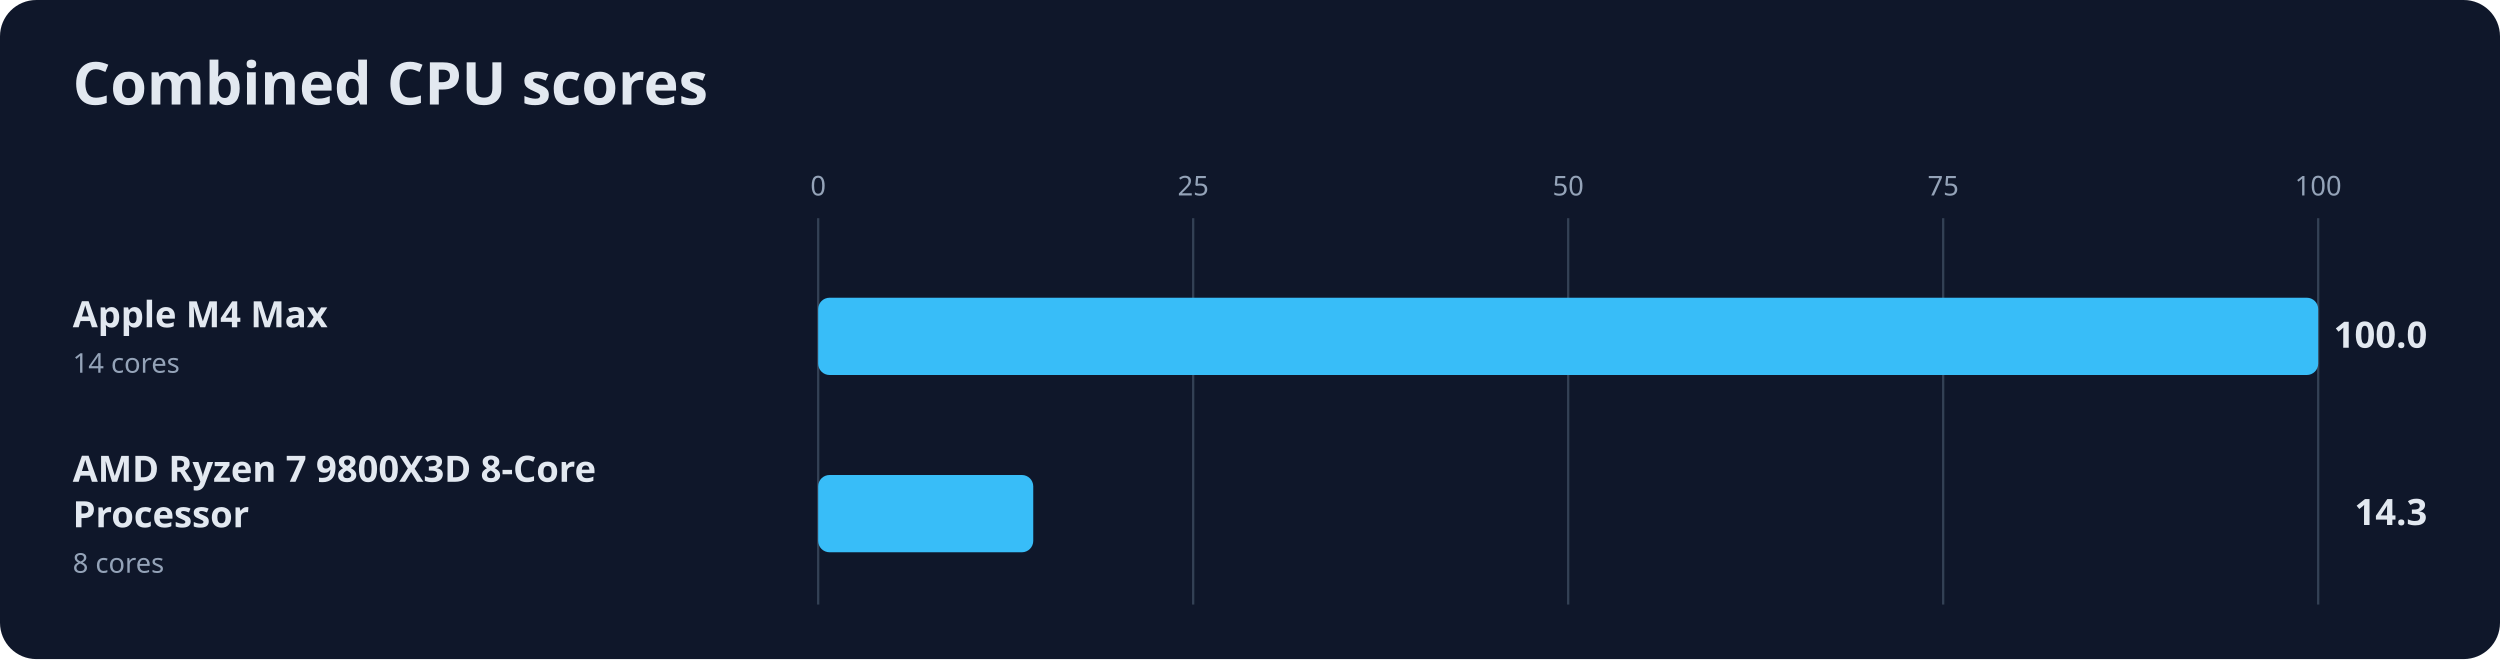
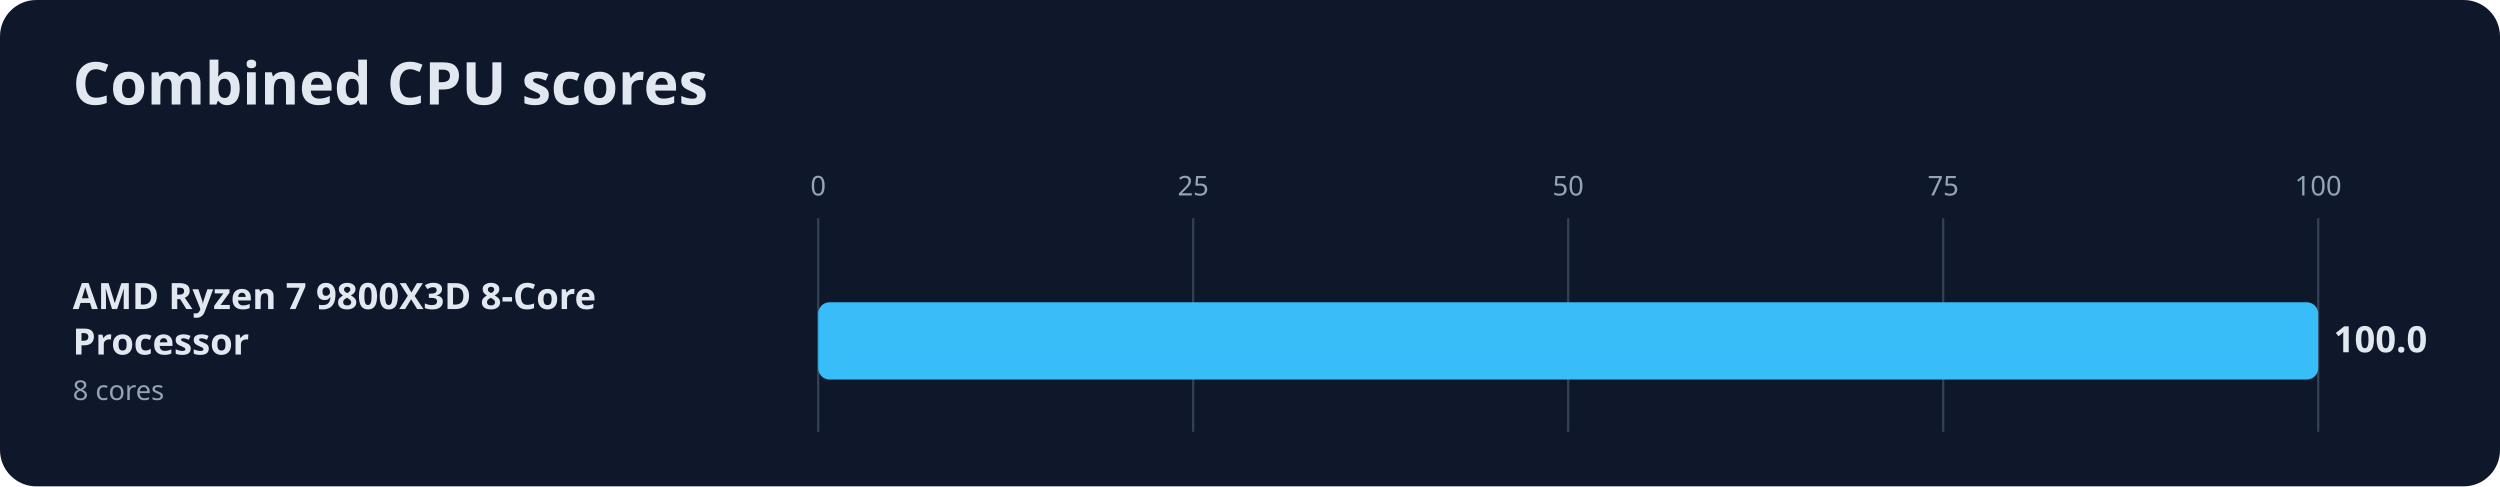
- <svg xmlns="http://www.w3.org/2000/svg" width="1100" height="290" viewBox="0 0 1100 290" role="img" aria-labelledby="title">
-   <rect width="1100" height="290" rx="16" fill="#0f172a" />
+ <svg xmlns="http://www.w3.org/2000/svg" width="1100" height="214" viewBox="0 0 1100 214" role="img" aria-labelledby="title">
+   <rect width="1100" height="214" rx="16" fill="#0f172a" />
  <g font-family="system-ui, sans-serif" fill="#e2e8f0">
    <text x="32" y="46" font-size="26" font-weight="700">Combined CPU scores</text>
-     <line x1="360.0" y1="96" x2="360.0" y2="266" stroke="#334155" />
+     <line x1="360.0" y1="96" x2="360.0" y2="190" stroke="#334155" />
    <text x="360.0" y="86" text-anchor="middle" font-size="12" fill="#94a3b8">0</text>
-     <line x1="525.0" y1="96" x2="525.0" y2="266" stroke="#334155" />
+     <line x1="525.0" y1="96" x2="525.0" y2="190" stroke="#334155" />
    <text x="525.0" y="86" text-anchor="middle" font-size="12" fill="#94a3b8">25</text>
-     <line x1="690.0" y1="96" x2="690.0" y2="266" stroke="#334155" />
+     <line x1="690.0" y1="96" x2="690.0" y2="190" stroke="#334155" />
    <text x="690.0" y="86" text-anchor="middle" font-size="12" fill="#94a3b8">50</text>
-     <line x1="855.0" y1="96" x2="855.0" y2="266" stroke="#334155" />
+     <line x1="855.0" y1="96" x2="855.0" y2="190" stroke="#334155" />
    <text x="855.0" y="86" text-anchor="middle" font-size="12" fill="#94a3b8">75</text>
-     <line x1="1020.0" y1="96" x2="1020.0" y2="266" stroke="#334155" />
+     <line x1="1020.0" y1="96" x2="1020.0" y2="190" stroke="#334155" />
    <text x="1020.0" y="86" text-anchor="middle" font-size="12" fill="#94a3b8">100</text>
-     <text x="32" y="144.0" font-size="16" font-weight="600">Apple M4 Max</text>
-     <text x="32" y="164.0" font-size="12" fill="#94a3b8">14 cores</text>
-     <rect x="360" y="131.0" width="660.00" height="34" rx="5" fill="#38bdf8" />
-     <text x="1068" y="153.0" text-anchor="end" font-size="16" font-weight="600">100.0</text>
-     <text x="32" y="212.0" font-size="16" font-weight="600">AMD Ryzen 7 9800X3D 8-Core</text>
-     <text x="32" y="232.0" font-size="16" font-weight="600">Processor</text>
-     <text x="32" y="252.0" font-size="12" fill="#94a3b8">8 cores</text>
-     <rect x="360" y="209.0" width="94.63" height="34" rx="5" fill="#38bdf8" />
-     <text x="1068" y="231.0" text-anchor="end" font-size="16" font-weight="600">14.3</text>
+     <text x="32" y="136.0" font-size="16" font-weight="600">AMD Ryzen 7 9800X3D 8-Core</text>
+     <text x="32" y="156.0" font-size="16" font-weight="600">Processor</text>
+     <text x="32" y="176.0" font-size="12" fill="#94a3b8">8 cores</text>
+     <rect x="360" y="133.0" width="660.00" height="34" rx="5" fill="#38bdf8" />
+     <text x="1068" y="155.0" text-anchor="end" font-size="16" font-weight="600">100.0</text>
  </g>
</svg>
